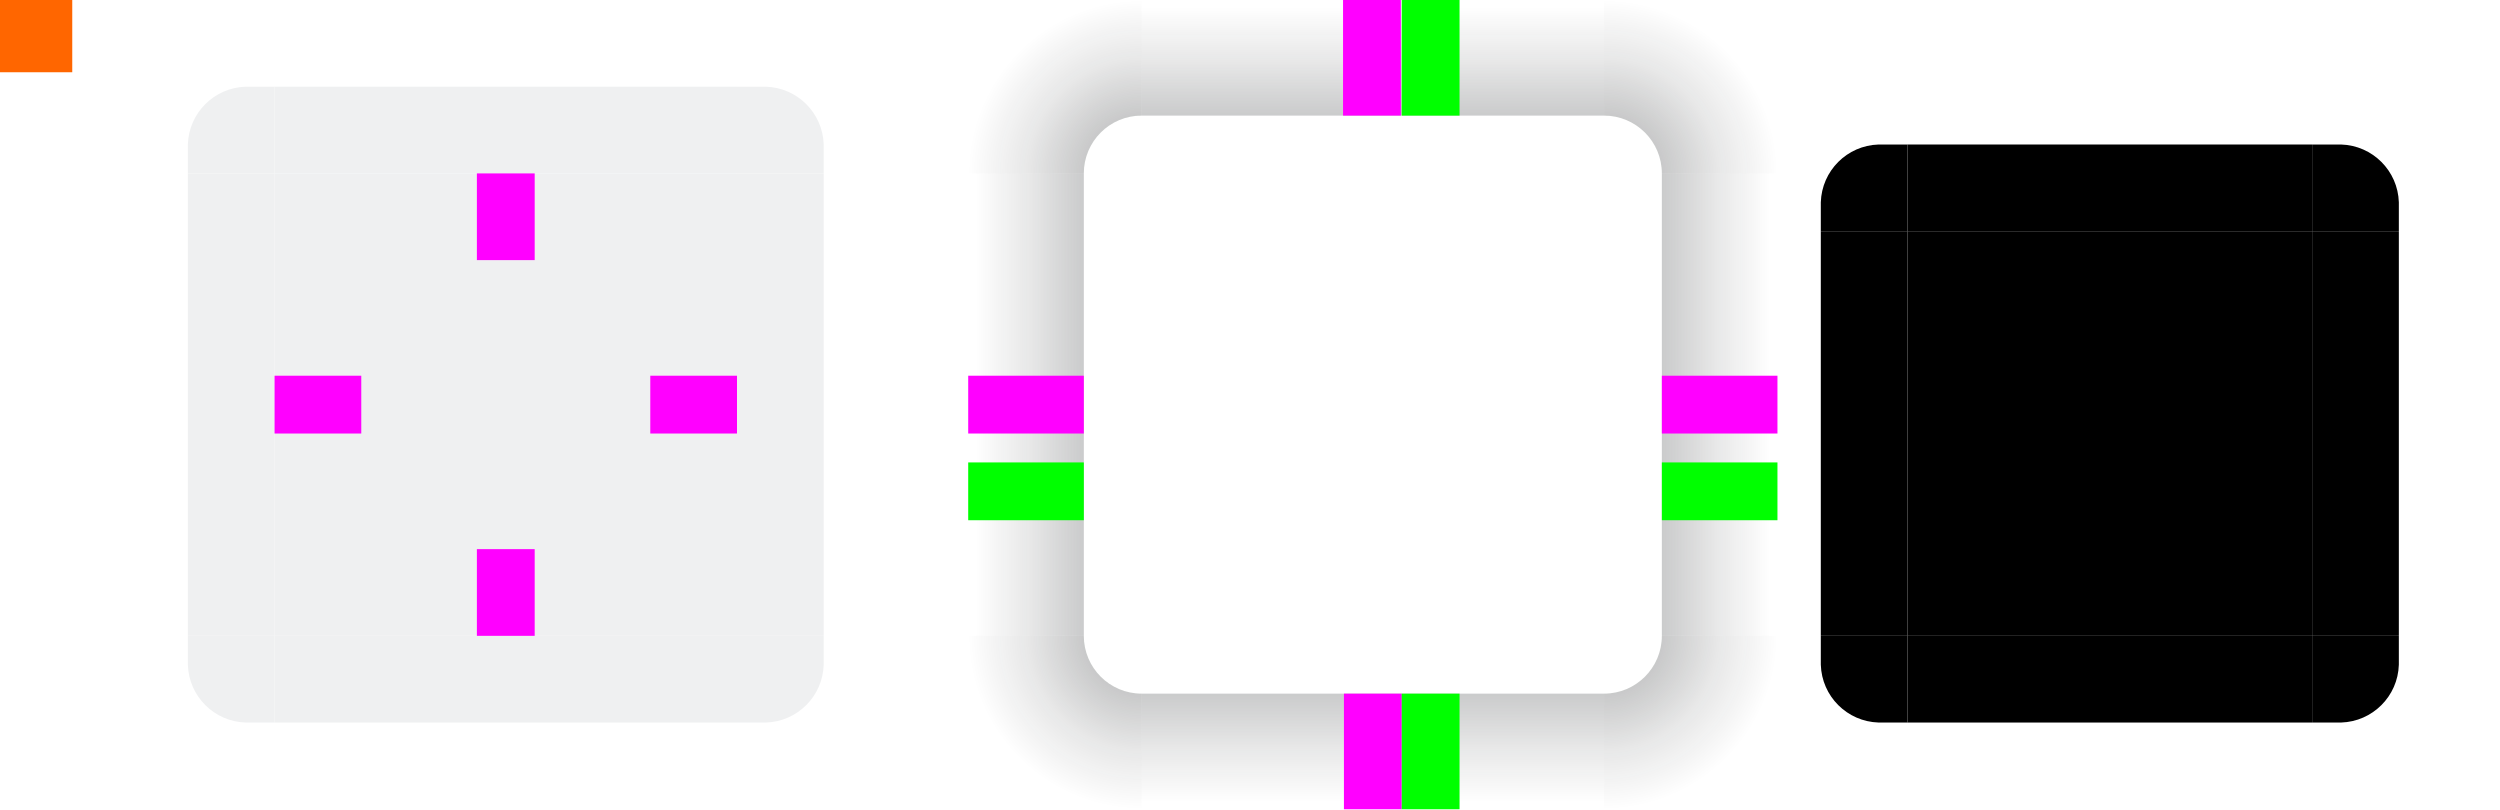
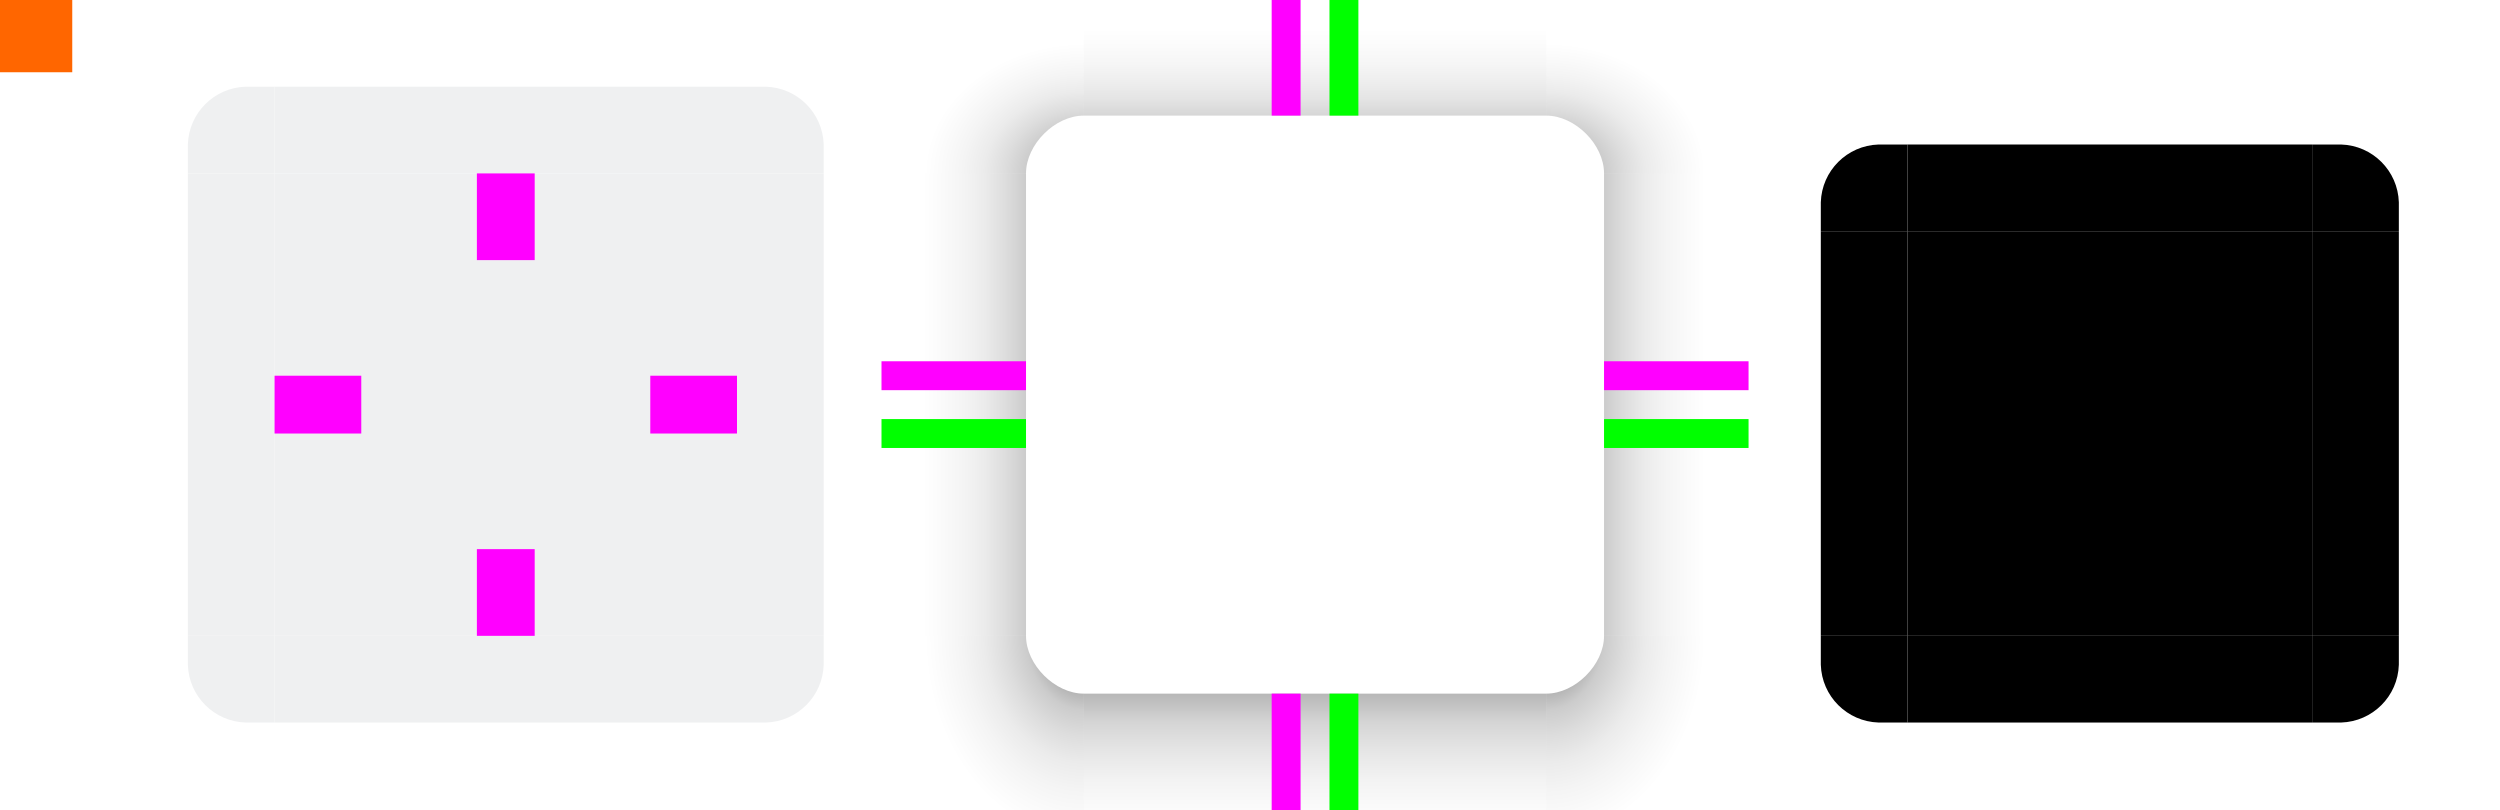
<svg xmlns="http://www.w3.org/2000/svg" xmlns:xlink="http://www.w3.org/1999/xlink" width="173" height="56" viewBox="0 0 173 56" id="svg2" version="1.1">
  <style type="text/css" id="current-color-scheme">
      .ColorScheme-Text {
        color:#31363b;
        stop-color:#31363b;
      }
      .ColorScheme-Background {
        color:#eff0f1;
        stop-color:#eff0f1;
      }
      .ColorScheme-Highlight {
        color:#3daee9;
        stop-color:#3daee9;
      }
      .ColorScheme-ViewText {
        color:#31363b;
        stop-color:#31363b;
      }
      .ColorScheme-ViewBackground {
        color:#fcfcfc;
        stop-color:#fcfcfc;
      }
      .ColorScheme-ViewHover {
        color:#93cee9;
        stop-color:#93cee9;
      }
      .ColorScheme-ViewFocus{
        color:#3daee9;
        stop-color:#3daee9;
      }
      .ColorScheme-ButtonText {
        color:#31363b;
        stop-color:#31363b;
      }
      .ColorScheme-ButtonBackground {
        color:#eff0f1;
        stop-color:#eff0f1;
      }
      .ColorScheme-ButtonHover {
        color:#93cee9;
        stop-color:#93cee9;
      }
      .ColorScheme-ButtonFocus{
        color:#3daee9;
        stop-color:#3daee9;
      }
      </style>
  <defs id="defs4">
    <style type="text/css" id="style22">
      .ColorScheme-Text {
        color:#31363b;
      }
      .ColorScheme-Background {
        color:#eff0f1;
      }
      .ColorScheme-Highlight {
        color:#3daee9;
      }
      .ColorScheme-ViewText {
        color:#31363b;
      }
      .ColorScheme-ViewBackground {
        color:#fcfcfc;
      }
      .ColorScheme-ViewHover {
        color:#93cee9;
      }
      .ColorScheme-ViewFocus{
        color:#3daee9;
      }
      .ColorScheme-ButtonText {
        color:#31363b;
      }
      .ColorScheme-ButtonBackground {
        color:#eff0f1;
      }
      .ColorScheme-ButtonHover {
        color:#93cee9;
      }
      .ColorScheme-ButtonFocus{
        color:#3daee9;
      }
      </style>
    <style id="current-color-scheme-2" type="text/css">
      .ColorScheme-Text {
        color:#7B7C7E;
      }
      .ColorScheme-Background{
        color:#EFF0F1;
      }
      .ColorScheme-Highlight{
        color:#3DAEE6;
      }
      .ColorScheme-ViewText {
        color:#7B7C7E;
      }
      .ColorScheme-ViewBackground{
        color:#FCFCFC;
      }
      .ColorScheme-ViewHover {
        color:#3DAEE6;
      }
      .ColorScheme-ViewFocus{
        color:#1E92FF;
      }
      .ColorScheme-ButtonText {
        color:#7B7C7E;
      }
      .ColorScheme-ButtonBackground{
        color:#EFF0F1;
      }
      .ColorScheme-ButtonHover {
        color:#3DAEE6;
      }
      .ColorScheme-ButtonFocus{
        color:#1E92FF;
      }
</style>
    <linearGradient id="linearGradient3828-0">
      <stop id="stop3830-7" offset="0" style="stop-color:#232629;stop-opacity:0.239" />
      <stop style="stop-color:#1a1c1e;stop-opacity:0.239" offset="0.33" id="stop3836-9" />
      <stop style="stop-color:#111314;stop-opacity:0.098" offset="0.66" id="stop3832-0" />
      <stop id="stop3834-0" offset="1" style="stop-color:#000000;stop-opacity:0;" />
    </linearGradient>
-     <linearGradient xlink:href="#linearGradient3809-3" id="linearGradient1030" gradientUnits="userSpaceOnUse" gradientTransform="translate(-998.3621,-158)" x1="65" y1="233" x2="65" y2="225.513" />
    <linearGradient id="linearGradient3809-3">
      <stop id="stop3811-1" offset="0" style="stop-color:#232629;stop-opacity:0.239;" />
      <stop style="stop-color:#111314;stop-opacity:0.098;" offset="0.5" id="stop3817-3" />
      <stop id="stop3815-2" offset="1" style="stop-color:#000000;stop-opacity:0;" />
    </linearGradient>
-     <radialGradient xlink:href="#linearGradient3828-0" id="radialGradient1024" gradientUnits="userSpaceOnUse" gradientTransform="matrix(0,2,2,0,-397,848.3621)" cx="50" cy="238" fx="50" fy="238" r="6" />
-     <linearGradient xlink:href="#linearGradient3809-3" id="linearGradient1022" gradientUnits="userSpaceOnUse" gradientTransform="translate(29,-1185.362)" x1="65" y1="233" x2="65" y2="225.513" />
-     <radialGradient xlink:href="#linearGradient3828-0" id="radialGradient1032" gradientUnits="userSpaceOnUse" gradientTransform="matrix(0,2,-2,0,587,848.3621)" cx="50" cy="238" fx="50" fy="238" r="6" />
-     <linearGradient xlink:href="#linearGradient3809-3" id="linearGradient1020" gradientUnits="userSpaceOnUse" gradientTransform="translate(-998.3621,-348)" x1="65" y1="233" x2="65" y2="225.513" />
-     <radialGradient xlink:href="#linearGradient3828-0" id="radialGradient1026" gradientUnits="userSpaceOnUse" gradientTransform="matrix(0,-2,-2,0,587,1016.362)" cx="50" cy="238" fx="50" fy="238" r="6" />
-     <linearGradient xlink:href="#linearGradient3809-3" id="linearGradient1018" gradientUnits="userSpaceOnUse" gradientTransform="translate(29.00001,679.3622)" x1="65" y1="233" x2="65" y2="225.513" />
-     <radialGradient xlink:href="#linearGradient3828-0" id="radialGradient1028" gradientUnits="userSpaceOnUse" gradientTransform="matrix(0,-2,2,0,-397,1016.362)" cx="50" cy="238" fx="50" fy="238" r="6" />
+     <linearGradient xlink:href="#linearGradient2457" id="linearGradient2429" gradientUnits="userSpaceOnUse" gradientTransform="matrix(4.31943,0,0,3.455571,786.6488,-765.2861)" x1="27.715" y1="195.13" x2="29.104" y2="195.13" />
+     <linearGradient id="linearGradient2457">
+       <stop style="stop-color:#000000;stop-opacity:0" offset="0" id="stop2445" />
+       <stop style="stop-color:#000000;stop-opacity:0.016" offset="0.2" id="stop2447" />
+       <stop style="stop-color:#000000;stop-opacity:0.035" offset="0.4" id="stop2449" />
+       <stop style="stop-color:#000000;stop-opacity:0.067" offset="0.6" id="stop2451" />
+       <stop style="stop-color:#000000;stop-opacity:0.102" offset="0.8" id="stop2453" />
+       <stop style="stop-color:#000000;stop-opacity:0.161" offset="1" id="stop2455" />
+     </linearGradient>
+     <linearGradient xlink:href="#linearGradient2597" id="linearGradient2477" gradientUnits="userSpaceOnUse" gradientTransform="matrix(7.559086,0,0,3.455568,-1172.363,-583.2857)" x1="27.781" y1="194.998" x2="29.104" y2="194.998" />
+     <linearGradient id="linearGradient2597">
+       <stop style="stop-color:#000000;stop-opacity:0" offset="0" id="stop2585" />
+       <stop style="stop-color:#000000;stop-opacity:0.016" offset="0.2" id="stop2587" />
+       <stop style="stop-color:#000000;stop-opacity:0.047" offset="0.4" id="stop2589" />
+       <stop style="stop-color:#000000;stop-opacity:0.098" offset="0.6" id="stop2591" />
+       <stop style="stop-color:#000000;stop-opacity:0.165" offset="0.8" id="stop2593" />
+       <stop style="stop-color:#000000;stop-opacity:0.282" offset="1" id="stop2595" />
+     </linearGradient>
+     <linearGradient xlink:href="#linearGradient2407" id="linearGradient2425" gradientUnits="userSpaceOnUse" gradientTransform="matrix(5.399308,0,0,3.455566,-268.1425,-1606.648)" x1="27.808" y1="195.13" x2="29.104" y2="195.13" />
+     <linearGradient id="linearGradient2407">
+       <stop style="stop-color:#000000;stop-opacity:0" offset="0" id="stop2403" />
+       <stop style="stop-color:#000000;stop-opacity:0.02" offset="0.2" id="stop2417" />
+       <stop style="stop-color:#000000;stop-opacity:0.043" offset="0.4" id="stop2415" />
+       <stop style="stop-color:#000000;stop-opacity:0.078" offset="0.6" id="stop2413" />
+       <stop style="stop-color:#000000;stop-opacity:0.133" offset="0.8" id="stop2411" />
+       <stop style="stop-color:#000000;stop-opacity:0.2" offset="1" id="stop2405" />
+     </linearGradient>
+     <linearGradient xlink:href="#linearGradient2407" id="linearGradient2409" x1="27.781" y1="194.998" x2="29.104" y2="194.998" gradientUnits="userSpaceOnUse" gradientTransform="matrix(5.399332,0,0,3.455558,-86.14303,258.0784)" />
+     <radialGradient xlink:href="#linearGradient2559" id="radialGradient2563" gradientUnits="userSpaceOnUse" gradientTransform="matrix(1.415953e-7,10.58267,-8.314997,4.9244435e-6,1701.127,625.4281)" cx="30.515" cy="191.717" fx="30.515" fy="191.717" r="1.323" />
+     <linearGradient id="linearGradient2559">
+       <stop style="stop-color:#000000;stop-opacity:0.604" offset="0" id="stop2545" />
+       <stop style="stop-color:#000000;stop-opacity:0.2" offset="0.365" id="stop2547" />
+       <stop style="stop-color:#000000;stop-opacity:0.133" offset="0.496" id="stop2549" />
+       <stop style="stop-color:#000000;stop-opacity:0.078" offset="0.626" id="stop2551" />
+       <stop style="stop-color:#000000;stop-opacity:0.043" offset="0.76" id="stop2553" />
+       <stop style="stop-color:#000000;stop-opacity:0.02" offset="0.88" id="stop2555" />
+       <stop style="stop-color:#000000;stop-opacity:0;" offset="1" id="stop2557" />
+     </linearGradient>
+     <radialGradient xlink:href="#linearGradient2559" id="radialGradient1237" gradientUnits="userSpaceOnUse" gradientTransform="matrix(-1.415953e-7,10.58267,8.314997,4.9244435e-6,-1519.127,625.4282)" cx="30.515" cy="191.717" fx="30.515" fy="191.717" r="1.323" />
+     <radialGradient xlink:href="#linearGradient2559" id="radialGradient1241" gradientUnits="userSpaceOnUse" gradientTransform="matrix(-3.0136119e-5,-6.803094,8.314997,-3.9925258e-5,-1519.126,1123.968)" cx="30.515" cy="191.717" fx="30.515" fy="191.717" r="1.323" />
+     <radialGradient xlink:href="#linearGradient2559" id="radialGradient1301" gradientUnits="userSpaceOnUse" gradientTransform="matrix(3.0136119e-5,-6.803094,-8.314997,-3.9925258e-5,1701.126,1123.968)" cx="30.515" cy="191.717" fx="30.515" fy="191.717" r="1.323" />
  </defs>
  <g id="layer1" transform="translate(0,-904.3622)">
-     <rect style="fill:url(#linearGradient1020);fill-opacity:1;stroke:none;stroke-width:2.219" id="shadow-right" width="32" height="8" x="-948.362" y="-123" transform="matrix(0,-1,-1,0,0,0)" />
-     <rect y="-960.362" x="79" height="8" width="32" id="shadow-bottom" style="fill:url(#linearGradient1022);fill-opacity:1;stroke:none;stroke-width:1.05" transform="scale(1,-1)" />
-     <path style="fill:url(#radialGradient1024);fill-opacity:1;stroke:none" d="m 67,960.362 v -12 H 75 c 0,2.209 1.791,4 4,4 v 8 z" id="shadow-bottomleft" />
-     <path id="shadow-bottomright" d="m 123,960.362 v -12 h -8 c 0,2.209 -1.791,4 -4,4 v 8 z" style="fill:url(#radialGradient1032);fill-opacity:1;stroke:none" />
-     <rect y="67" x="-948.362" height="8" width="32" id="shadow-left" style="fill:url(#linearGradient1030);fill-opacity:1;stroke:none;stroke-width:2.219" transform="rotate(-90)" />
-     <rect style="fill:url(#linearGradient1018);fill-opacity:1;stroke:none;stroke-width:1.05" id="shadow-top" width="32" height="8" x="79" y="904.362" />
+     <rect y="-59" x="930.362" height="1e-06" width="4" id="hint-right-inset" style="fill:#00ff00;fill-opacity:1;stroke:none" transform="rotate(90)" />
+     <g id="shadow-center" transform="translate(55.93931)">
+       <rect style="opacity:1;fill:none;fill-opacity:1;stroke:none" id="rect4908" width="32" height="32" x="19" y="916.362" />
+       <rect y="916.362" x="19" height="32" width="32" id="rect4910" style="opacity:1;fill:none;fill-opacity:1;stroke:none" />
+     </g>
+     <rect style="fill:url(#linearGradient2429);fill-opacity:1;stroke-width:1.024;stroke-linecap:round;stroke-linejoin:bevel" id="shadow-top" width="10" height="32" x="902.362" y="-107" ry="0" transform="rotate(90)" />
+     <rect y="902.362" x="88" height="10" width="2" id="shadow-hint-top-margin" style="fill:#ff00ff;fill-opacity:1;stroke:none;stroke-width:0.823" />
+     <rect style="fill:url(#linearGradient2477);fill-opacity:1;stroke-width:1.354;stroke-linecap:round;stroke-linejoin:bevel" id="shadow-bottom" width="10" height="32" x="-962.362" y="75" ry="0" transform="rotate(-90)" />
+     <rect style="fill:#ff00ff;fill-opacity:1;stroke:none;stroke-width:0.816" id="shadow-hint-bottom-margin" width="2" height="10" x="88" y="952.362" />
+     <rect style="fill:url(#linearGradient2425);fill-opacity:1;stroke-width:1.145;stroke-linecap:round;stroke-linejoin:bevel" id="shadow-right" width="10" height="32" x="-121" y="-948.362" ry="0" transform="scale(-1)" />
+     <rect transform="rotate(90)" style="fill:#ff00ff;fill-opacity:1;stroke:none;stroke-width:0.816" id="shadow-hint-right-margin" width="2" height="10" x="929.362" y="-121" />
+     <rect style="fill:url(#linearGradient2409);fill-opacity:1;stroke-width:1.145;stroke-linecap:round;stroke-linejoin:bevel" id="shadow-left" width="10" height="32" x="61" y="916.362" ry="0" />
+     <rect transform="rotate(90)" y="-71" x="929.362" height="10" width="2" id="shadow-hint-left-margin" style="fill:#ff00ff;fill-opacity:1;stroke:none;stroke-width:0.816" />
+     <rect y="902.362" x="92" height="10" width="2" id="shadow-hint-top-inset" style="fill:#00ff00;fill-opacity:1;stroke:none;stroke-width:0.816" />
+     <rect style="fill:#00ff00;fill-opacity:1;stroke:none;stroke-width:0.816" id="shadow-hint-bottom-inset" width="2" height="10" x="92" y="952.362" />
+     <rect transform="rotate(90)" style="fill:#00ff00;fill-opacity:1;stroke:none;stroke-width:0.817" id="shadow-hint-right-inset" width="2" height="10" x="933.362" y="-121" />
+     <rect transform="rotate(90)" y="-71" x="933.362" height="10" width="2" id="shadow-hint-left-inset" style="fill:#00ff00;fill-opacity:1;stroke:none;stroke-width:0.817" />
+     <path style="fill:url(#radialGradient2563);fill-opacity:1;stroke:none;stroke-width:1.25px;stroke-linecap:butt;stroke-linejoin:miter;stroke-opacity:1" d="m 111,948.362 c 0,2 -2,4 -4,4 v 10 c 6.89,0 14,-7.147 14,-14 z" id="shadow-bottomright" />
+     <path style="fill:url(#radialGradient1237);fill-opacity:1;stroke:none;stroke-width:1.25px;stroke-linecap:butt;stroke-linejoin:miter;stroke-opacity:1" d="m 71,948.362 c 0,2 2,4 4,4 v 10 c -6.89,0 -14,-7.147 -14,-14 z" id="shadow-bottomleft" />
+     <path style="fill:url(#radialGradient1241);fill-opacity:1;stroke:none;stroke-width:1.25px;stroke-linecap:butt;stroke-linejoin:miter;stroke-opacity:1" d="m 71,916.362 c 0,-2 2,-4 4,-4 v -10 c -6.89,0 -14,7.147 -14,14 z" id="shadow-topleft" />
+     <path style="fill:url(#radialGradient1301);fill-opacity:1;stroke:none;stroke-width:1.25px;stroke-linecap:butt;stroke-linejoin:miter;stroke-opacity:1" d="m 111,916.362 c 0,-2 -2,-4 -4,-4 V 902.362 c 6.89,0 14,7.147 14,14 z" id="shadow-topright" />
    <rect style="opacity:1;fill:#ff6600;fill-opacity:1;stroke:none" id="hint-tile-center" width="5" height="5" x="0" y="904.362" />
    <g id="top">
      <rect y="-51" x="-916.362" height="32" width="6" id="rect4152" style="opacity:1;fill:currentColor;fill-opacity:1;stroke:none" transform="matrix(0,-1,-1,0,0,0)" class="ColorScheme-Background" />
    </g>
    <g id="bottom">
-       <rect transform="matrix(0,1,-1,0,0,0)" style="opacity:1;fill:currentColor;fill-opacity:1;stroke:none" id="rect4148" width="6" height="32" x="948.362" y="-51" class="ColorScheme-Background" />
+       <rect transform="rotate(90)" style="opacity:1;fill:currentColor;fill-opacity:1;stroke:none" id="rect4148" width="6" height="32" x="948.362" y="-51" class="ColorScheme-Background" />
    </g>
    <g id="left">
      <rect transform="scale(-1,1)" style="opacity:1;fill:currentColor;fill-opacity:1;stroke:none" id="rect4144" width="6" height="32" x="-19" y="916.362" class="ColorScheme-Background" />
    </g>
    <g id="right">
      <rect y="916.362" x="51" height="32" width="6" id="rect4140" style="opacity:1;fill:currentColor;fill-opacity:1;stroke:none" class="ColorScheme-Background" />
    </g>
    <g id="center">
      <rect y="916.362" x="19" height="32" width="32" id="rect4401" style="opacity:1;fill:none;fill-opacity:1;stroke:none" />
      <rect style="opacity:1;fill:currentColor;fill-opacity:1;stroke:none" id="rect4138" width="32" height="32" x="19" y="916.362" class="ColorScheme-Background" />
    </g>
    <rect style="fill:#ff00ff;fill-opacity:1;stroke:none" id="hint-top-margin" width="4" height="6" x="33" y="916.362" />
    <rect y="942.362" x="33" height="6" width="4" id="hint-bottom-margin" style="fill:#ff00ff;fill-opacity:1;stroke:none" />
-     <rect y="-51" x="930.362" height="6" width="4" id="hint-right-margin" style="fill:#ff00ff;fill-opacity:1;stroke:none" transform="matrix(0,1,-1,0,0,0)" />
-     <rect style="fill:#ff00ff;fill-opacity:1;stroke:none" id="hint-left-margin" width="4" height="6" x="930.362" y="-25" transform="matrix(0,1,-1,0,0,0)" />
-     <rect style="fill:#00ff00;fill-opacity:1;stroke:none" id="hint-top-inset" width="4" height="0" x="33" y="904.362" />
-     <rect y="954.362" x="33" height="0" width="4" id="hint-bottom-inset" style="fill:#00ff00;fill-opacity:1;stroke:none" />
-     <rect y="-63" x="930.362" height="0" width="4" id="hint-right-inset" style="fill:#00ff00;fill-opacity:1;stroke:none" transform="matrix(0,1,-1,0,0,0)" />
-     <rect style="fill:#00ff00;fill-opacity:1;stroke:none" id="hint-left-inset" width="4" height="0" x="930.362" y="-13" transform="matrix(0,1,-1,0,0,0)" />
-     <text id="text4270" y="134.595" x="195.142" style="font-size:14px;font-style:normal;font-variant:normal;font-weight:bold;font-stretch:normal;text-align:justify;line-height:125%;writing-mode:lr-tb;text-anchor:start;fill:#000000;fill-opacity:1;stroke:none;font-family:Gill Sans" xml:space="preserve">
-       <tspan y="134.595" x="195.142" id="tspan4272" />
-     </text>
+     <rect y="-51" x="930.362" height="6" width="4" id="hint-right-margin" style="fill:#ff00ff;fill-opacity:1;stroke:none" transform="rotate(90)" />
+     <rect style="fill:#ff00ff;fill-opacity:1;stroke:none" id="hint-left-margin" width="4" height="6" x="930.362" y="-25" transform="rotate(90)" />
+     <rect style="fill:#00ff00;fill-opacity:1;stroke:none" id="hint-top-inset" width="4" height="1e-06" x="33" y="904.362" />
+     <rect y="954.362" x="33" height="1e-06" width="4" id="hint-bottom-inset" style="fill:#00ff00;fill-opacity:1;stroke:none" />
+     <rect style="fill:#00ff00;fill-opacity:1;stroke:none" id="hint-left-inset" width="4" height="1e-06" x="930.362" y="-13" transform="rotate(90)" />
+     <text id="text4270" y="134.595" x="195.142" style="font-style:normal;font-variant:normal;font-weight:bold;font-stretch:normal;font-size:14px;line-height:125%;font-family:'Gill Sans';text-align:justify;writing-mode:lr-tb;text-anchor:start;fill:#000000;fill-opacity:1;stroke:none" xml:space="preserve" />
    <g style="opacity:0.979" transform="matrix(-0.75,0,0,0.75,130.3076,670.8414)" id="g3041" />
-     <g id="shadow-center" transform="translate(59.93931,-2.080249e-5)">
-       <rect style="opacity:1;fill:none;fill-opacity:1;stroke:none" id="rect4908" width="32" height="32" x="19" y="916.362" />
-       <rect y="916.362" x="19" height="32" width="32" id="rect4910" style="opacity:1;fill:none;fill-opacity:1;stroke:none" />
-     </g>
-     <rect y="904.362" x="92.939" height="8" width="4" id="shadow-hint-top-margin" style="fill:#ff00ff;fill-opacity:1;stroke:none;stroke-width:1.155" />
-     <rect style="fill:#ff00ff;fill-opacity:1;stroke:none;stroke-width:1.155" id="shadow-hint-bottom-margin" width="4" height="8" x="93" y="952.362" />
-     <rect transform="rotate(90)" style="fill:#ff00ff;fill-opacity:1;stroke:none;stroke-width:1.155" id="shadow-hint-right-margin" width="4" height="8" x="930.362" y="-123" />
-     <rect transform="rotate(90)" y="-75" x="930.362" height="8" width="4" id="shadow-hint-left-margin" style="fill:#ff00ff;fill-opacity:1;stroke:none;stroke-width:1.155" />
-     <rect y="904.362" x="97" height="8" width="4" id="shadow-hint-top-inset" style="fill:#00ff00;fill-opacity:1;stroke:none;stroke-width:1.155" />
-     <rect style="fill:#00ff00;fill-opacity:1;stroke:none;stroke-width:1.155" id="shadow-hint-bottom-inset" width="4" height="8" x="97" y="952.362" />
-     <rect transform="rotate(90)" style="fill:#00ff00;fill-opacity:1;stroke:none;stroke-width:1.155" id="shadow-hint-right-inset" width="4" height="8" x="936.362" y="-123" />
-     <rect transform="rotate(90)" y="-75" x="936.362" height="8" width="4" id="shadow-hint-left-inset" style="fill:#00ff00;fill-opacity:1;stroke:none;stroke-width:1.155" />
    <rect y="914.362" x="132" height="6" width="28" style="opacity:1;fill:#000000;fill-opacity:1;stroke:none;stroke-width:0.928;stroke-linecap:round;stroke-linejoin:round;stroke-miterlimit:4;stroke-dasharray:none;stroke-dashoffset:0;stroke-opacity:1;paint-order:normal" id="mask-top" />
    <rect y="920.362" x="132" height="28" width="28" style="opacity:1;fill:#000000;fill-opacity:1;stroke:none;stroke-width:2.005;stroke-linecap:round;stroke-linejoin:round;stroke-miterlimit:4;stroke-dasharray:none;stroke-dashoffset:0;stroke-opacity:1;paint-order:normal" id="mask-center" />
    <rect transform="scale(1,-1)" y="-954.362" x="132" height="6" width="28" style="opacity:1;fill:#000000;fill-opacity:1;stroke:none;stroke-width:0.928;stroke-linecap:round;stroke-linejoin:round;stroke-miterlimit:4;stroke-dasharray:none;stroke-dashoffset:0;stroke-opacity:1;paint-order:normal" id="mask-bottom" />
    <rect transform="rotate(90)" y="-132" x="920.362" height="6" width="28" style="opacity:1;fill:#000000;fill-opacity:1;stroke:none;stroke-width:0.928;stroke-linecap:round;stroke-linejoin:round;stroke-miterlimit:4;stroke-dasharray:none;stroke-dashoffset:0;stroke-opacity:1;paint-order:normal" id="mask-left" />
    <rect transform="rotate(90)" y="-166" x="920.362" height="6" width="28" style="opacity:1;fill:#000000;fill-opacity:1;stroke:none;stroke-width:0.928;stroke-linecap:round;stroke-linejoin:round;stroke-miterlimit:4;stroke-dasharray:none;stroke-dashoffset:0;stroke-opacity:1;paint-order:normal" id="mask-right" />
    <path class="ColorScheme-Background" style="opacity:1;fill:currentColor;stroke-width:2" d="m 17,910.362 c -2.183,0.067 -3.933,1.817 -4,4 v 2 h 6 v -6 z" id="topleft" />
    <path id="topright" d="m 57,914.362 c -0.067,-2.183 -1.817,-3.933 -4,-4 h -2 v 6 h 6 z" style="opacity:1;fill:currentColor;stroke-width:2" class="ColorScheme-Background" />
    <path class="ColorScheme-Background" style="opacity:1;fill:currentColor;stroke-width:2" d="m 53,954.362 c 2.183,-0.067 3.933,-1.817 4,-4 v -2 h -6 v 6 z" id="bottomright" />
    <path id="bottomleft" d="m 13,950.362 c 0.067,2.183 1.817,3.933 4,4 h 2 v -6 h -6 z" style="opacity:1;fill:currentColor;stroke-width:2" class="ColorScheme-Background" />
-     <path style="fill:url(#radialGradient1026);fill-opacity:1;stroke:none;stroke-width:2" d="m 123,904.362 v 12 h -8 c 0,-2.209 -1.791,-4 -4,-4 v -8 z" id="shadow-topright" />
-     <path id="shadow-topleft" d="m 67,904.362 v 12 h 8 c 0,-2.209 1.791,-4 4,-4 v -8 z" style="fill:url(#radialGradient1028);fill-opacity:1;stroke:none;stroke-width:2" />
    <path style="opacity:1;fill:#000000;fill-opacity:1;stroke-width:2" d="m 126,950.362 c 0.067,2.183 1.817,3.933 4,4 h 2 v -6 h -6 z" id="mask-bottomleft" />
    <path id="mask-bottomright" d="m 162,954.362 c 2.183,-0.067 3.933,-1.817 4,-4 v -2 h -6 v 6 z" style="opacity:1;fill:#000000;fill-opacity:1;stroke-width:2" />
    <path style="opacity:1;fill:#000000;fill-opacity:1;stroke-width:2" d="m 166,918.362 c -0.067,-2.183 -1.817,-3.933 -4,-4 h -2 v 6 h 6 z" id="mask-topright" />
    <path id="mask-topleft" d="m 130,914.362 c -2.183,0.067 -3.933,1.817 -4,4 v 2 h 6 v -6 z" style="opacity:1;fill:#000000;fill-opacity:1;stroke-width:2" />
  </g>
</svg>
